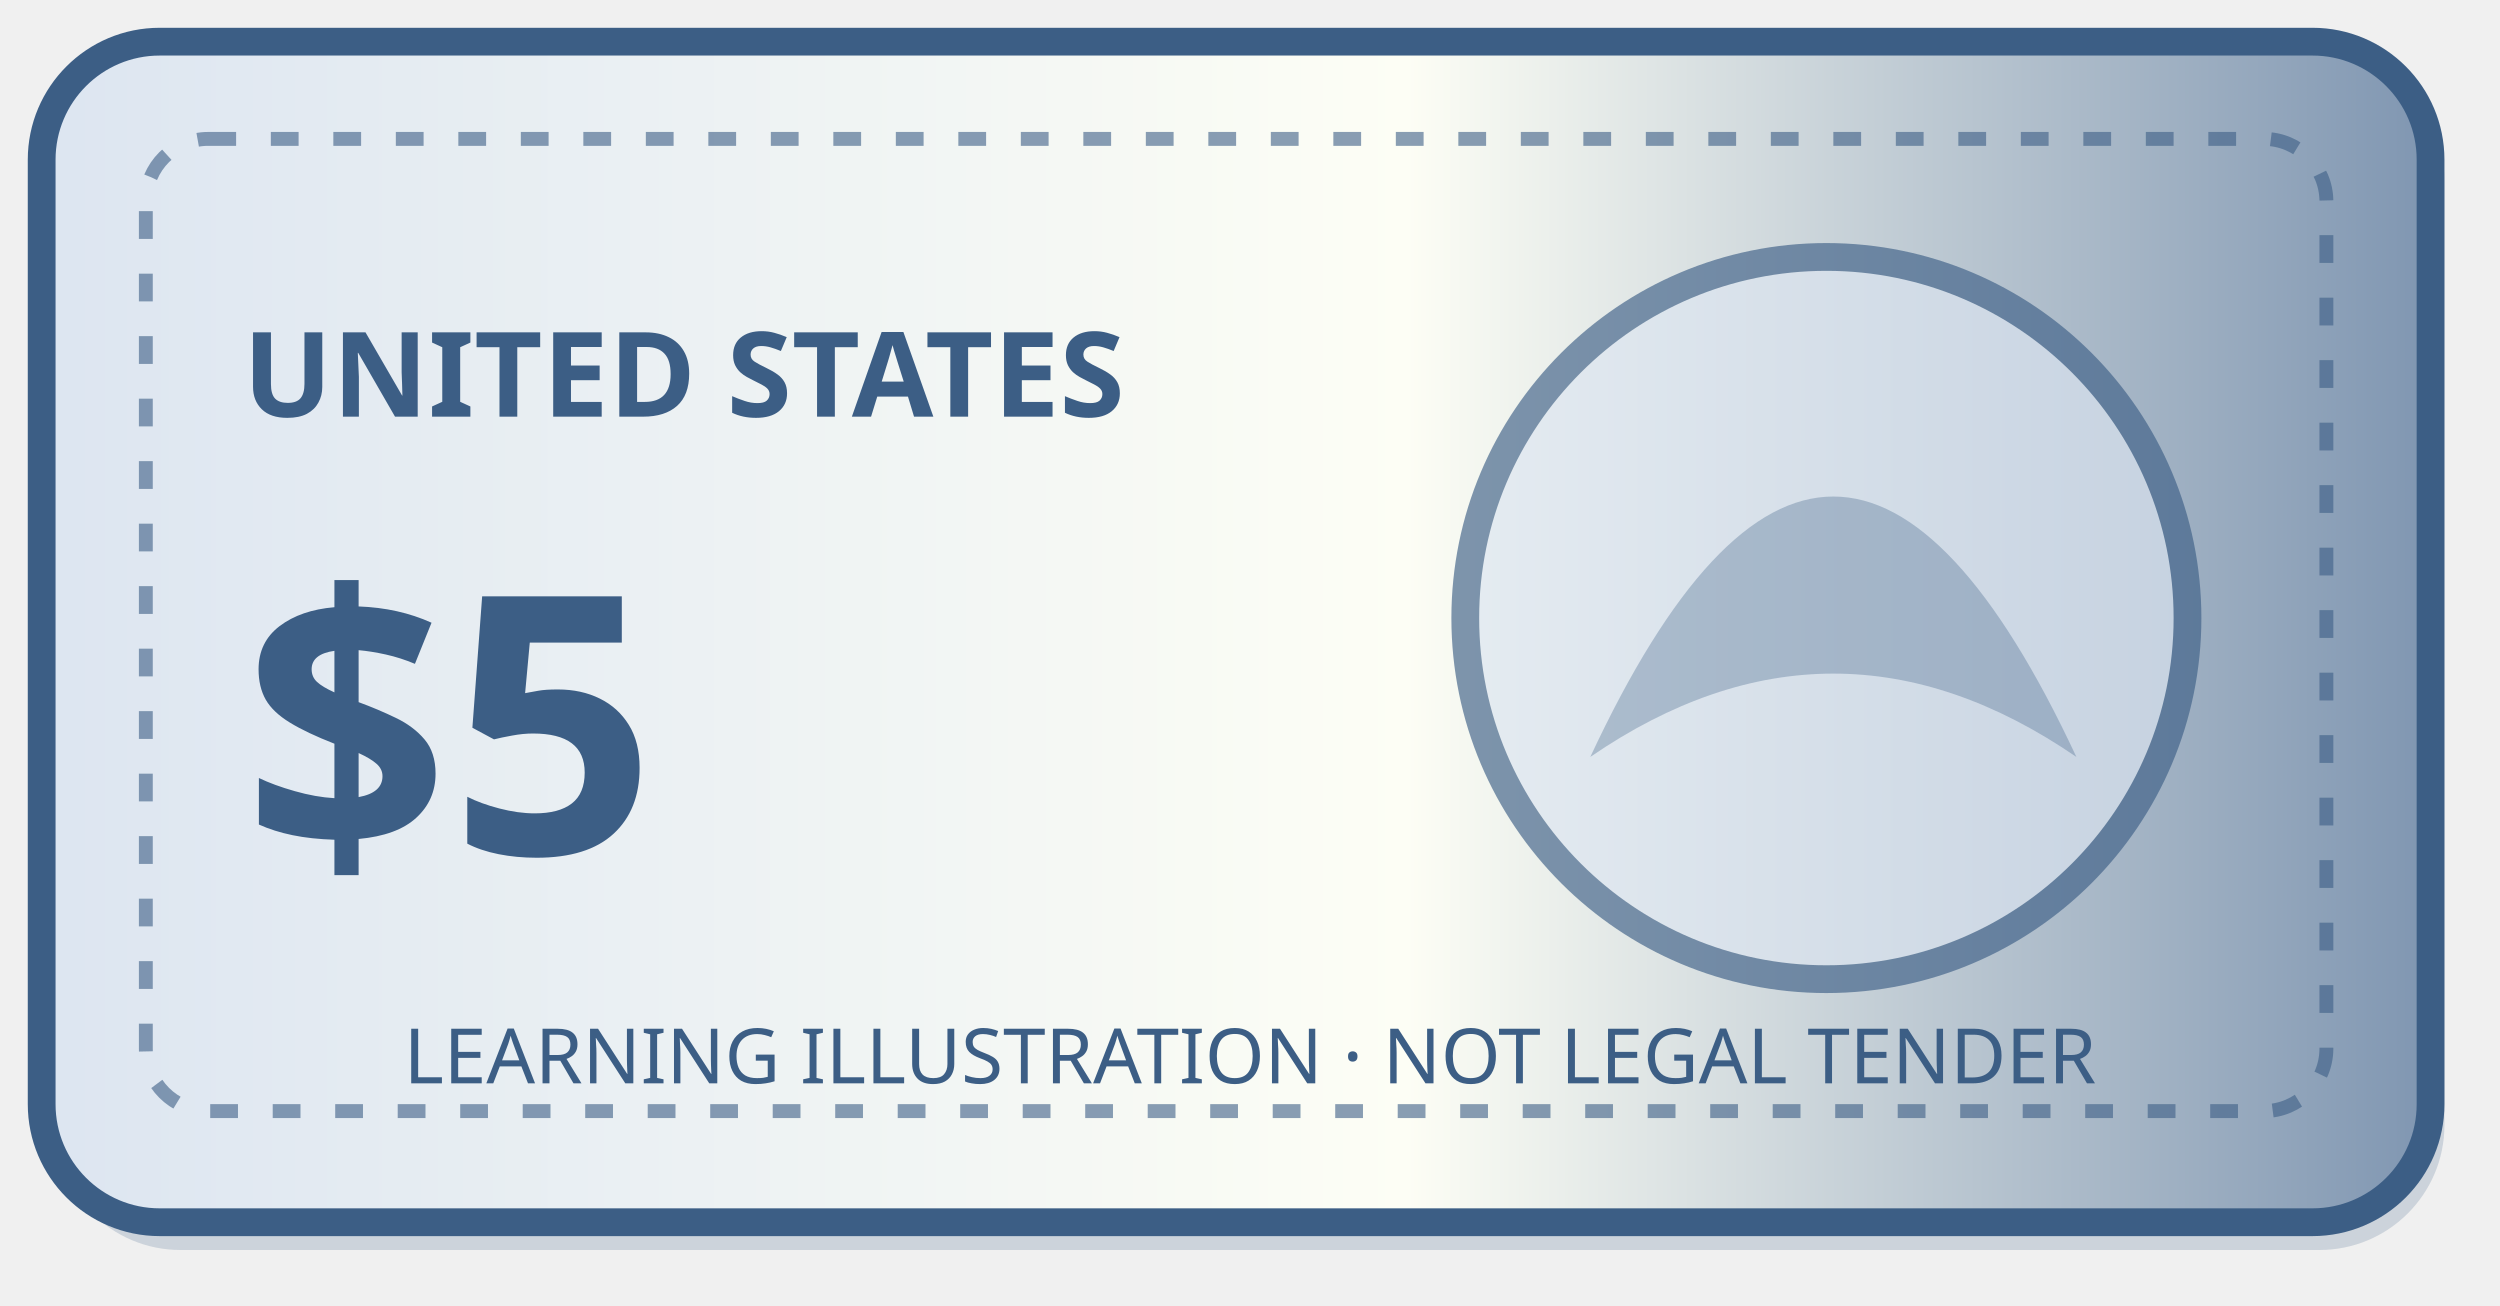
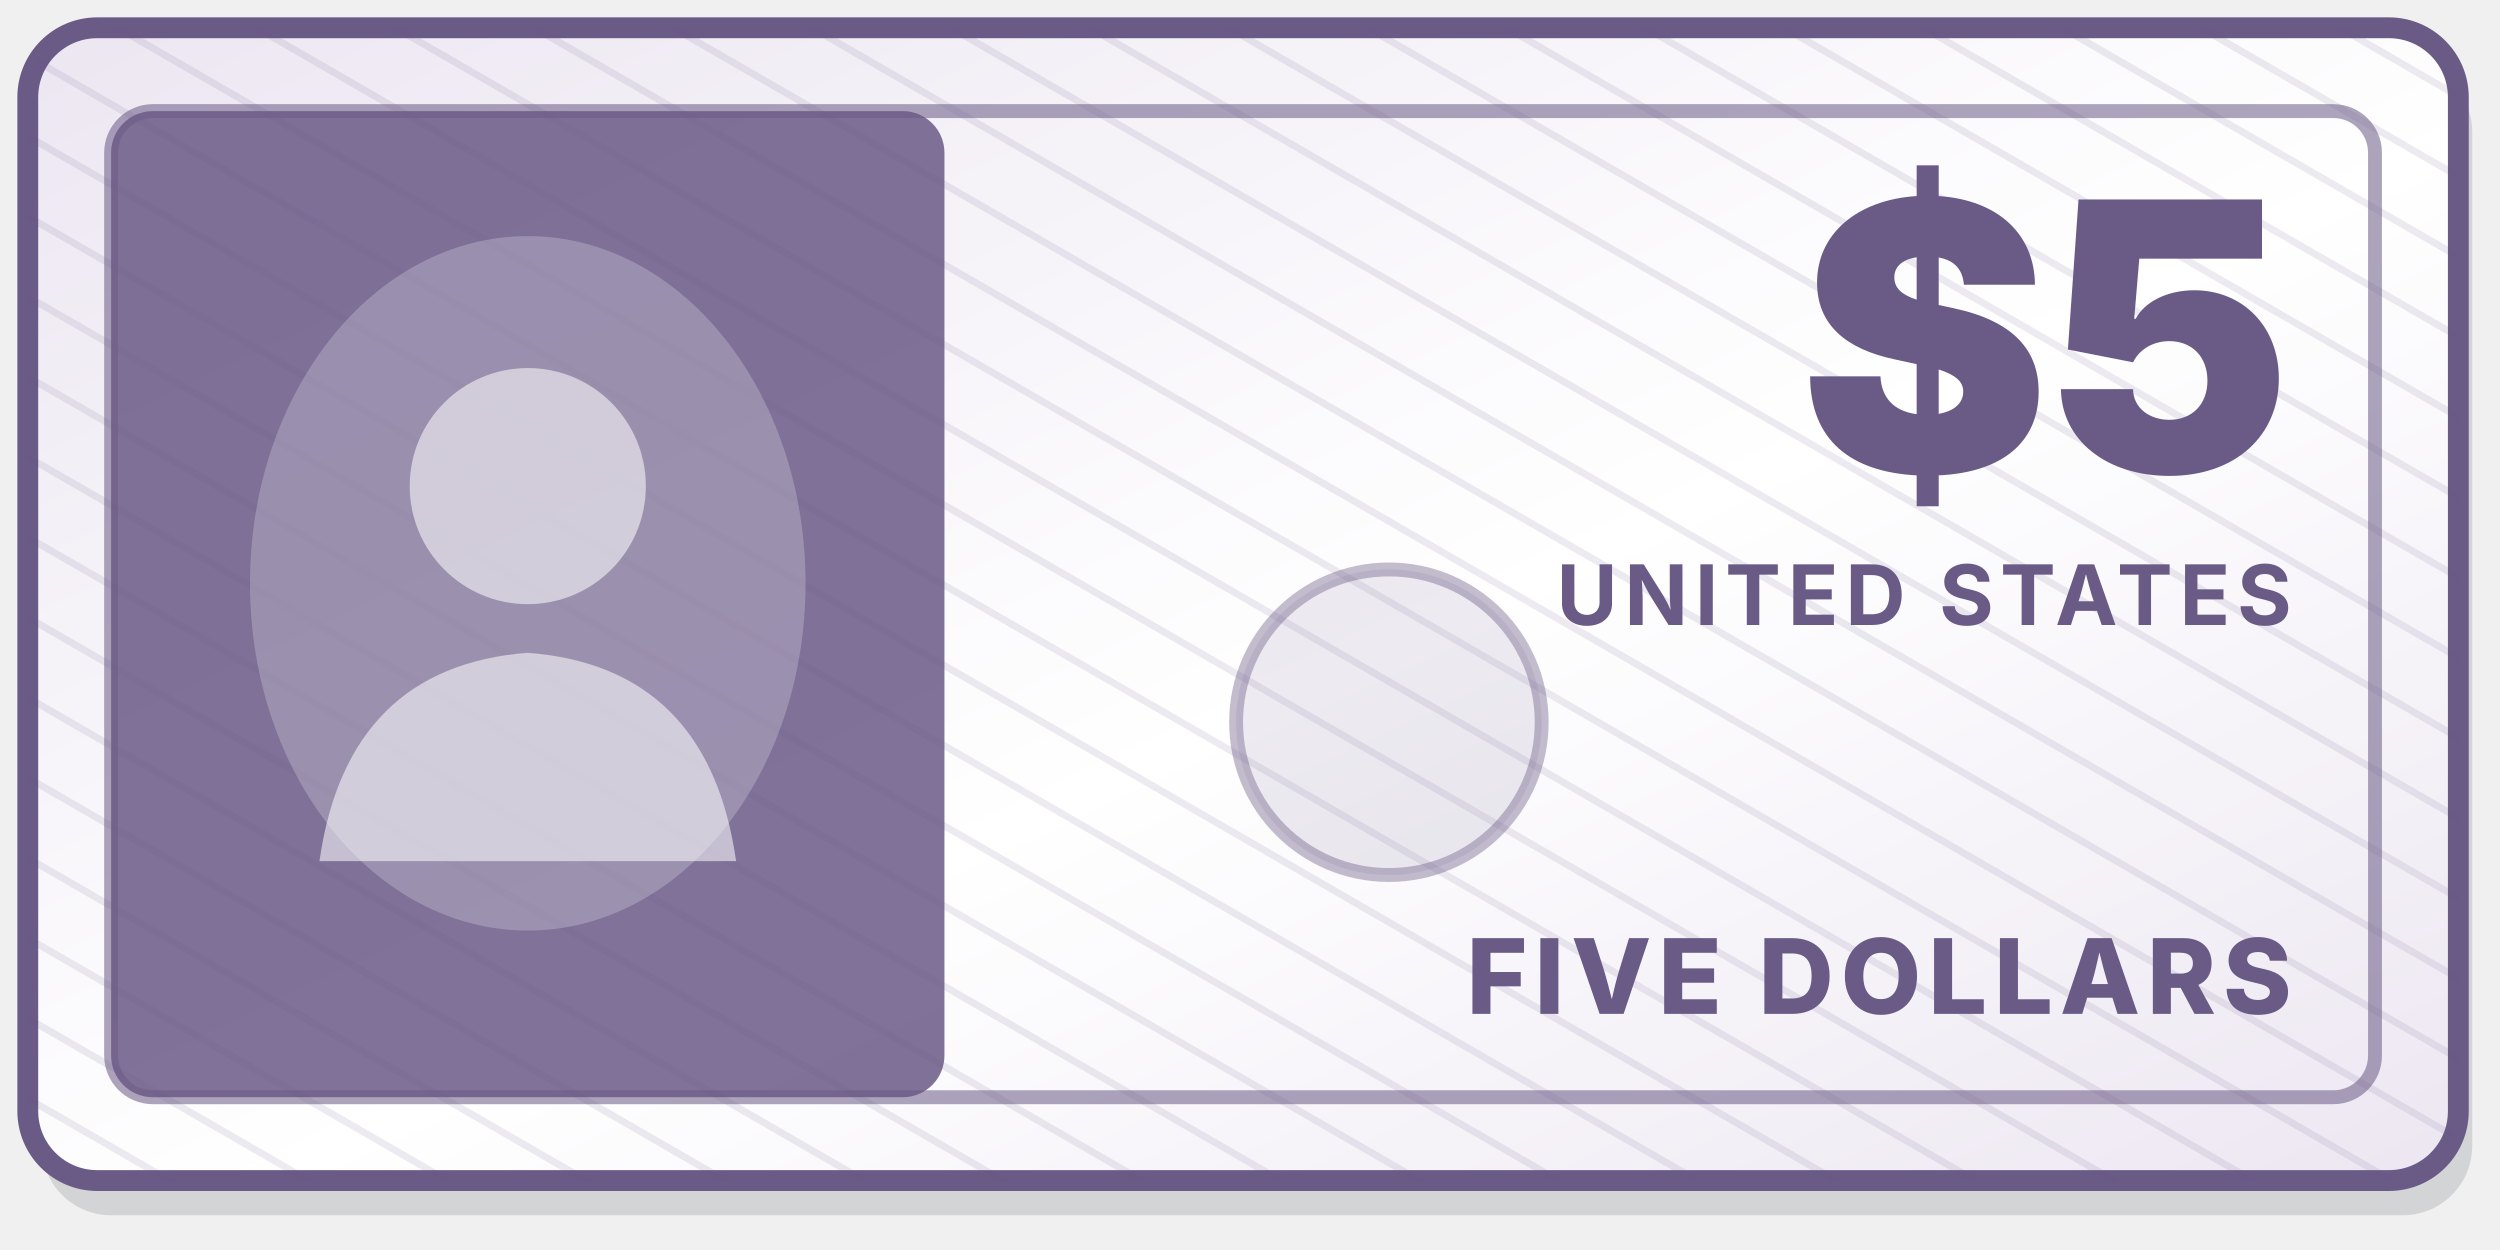
- <svg xmlns="http://www.w3.org/2000/svg" viewBox="0 0 360 188" role="img" aria-labelledby="t">
+ <svg xmlns="http://www.w3.org/2000/svg" viewBox="0 0 360 180" role="img" aria-labelledby="t">
  <defs>
-     <linearGradient id="paper">
-       <stop stop-color="#dce5f1" />
-       <stop offset=".57" stop-color="#fdfef5" />
-       <stop offset="1" stop-color="#7d94b0" />
+     <linearGradient id="p" x1="0" y1="0" x2="1" y2="1">
+       <stop offset="0" stop-color="#ece6f1" />
+       <stop offset=".55" stop-color="#ffffff" />
+       <stop offset="1" stop-color="#ece6f1" />
    </linearGradient>
+     <pattern id="g" width="10" height="10" patternUnits="userSpaceOnUse" patternTransform="rotate(30)">
+       <path d="M0 5H10" stroke="#6a5a86" stroke-opacity=".12" stroke-width="1" />
+     </pattern>
  </defs>
-   <rect x="8" y="8" width="344" height="172" rx="18" fill="#3c5e85" opacity=".2" />
-   <rect x="6" y="6" width="344" height="170" rx="17" fill="url(#paper)" stroke="#3c5e85" stroke-width="4" />
-   <rect x="21" y="20" width="314" height="140" rx="9" fill="none" stroke="#3c5e85" stroke-dasharray="4 5" stroke-width="2" opacity=".6" />
-   <circle cx="263" cy="89" r="52" fill="#dce5f1" stroke="#3c5e85" stroke-width="4" opacity=".65" />
-   <path d="M229 109Q264 34 299 109Q264 85 229 109Z" fill="#3c5e85" opacity=".32" />
-   <text x="35" y="60" font-family="system-ui,sans-serif" font-size="17" font-weight="800" fill="#3c5e85">UNITED STATES</text>
-   <text x="35" y="123" font-family="system-ui,sans-serif" font-size="52" font-weight="900" fill="#3c5e85">$5</text>
-   <text x="180" y="156" text-anchor="middle" font-size="11" font-family="system-ui,sans-serif" fill="#3c5e85">LEARNING ILLUSTRATION · NOT LEGAL TENDER</text>
+   <rect x="6" y="9" width="350" height="166" rx="10" fill="#1d2733" opacity=".14" />
+   <rect x="4" y="4" width="350" height="166" rx="10" fill="url(#p)" stroke="#6a5a86" stroke-width="3" />
+   <rect x="4" y="4" width="350" height="166" rx="10" fill="url(#g)" />
+   <rect x="16" y="16" width="326" height="142" rx="6" fill="none" stroke="#6a5a86" stroke-opacity=".55" stroke-width="2" />
+   <rect x="16" y="16" width="120" height="142" rx="6" fill="#6a5a86" fill-opacity=".85" />
+   <ellipse cx="76" cy="84" rx="40" ry="50" fill="#fff" fill-opacity=".22" />
+   <circle cx="76" cy="70" r="17" fill="#fff" fill-opacity=".55" />
+   <path d="M46 124Q50 96 76 94Q102 96 106 124Z" fill="#fff" fill-opacity=".55" />
+   <text x="330" y="68" text-anchor="end" font-family="system-ui,-apple-system,sans-serif" font-weight="900" font-size="54" fill="#6a5a86">$5</text>
+   <text x="330" y="90" text-anchor="end" font-family="system-ui,-apple-system,sans-serif" font-weight="700" font-size="12" letter-spacing="1" fill="#6a5a86">UNITED STATES</text>
+   <text x="330" y="146" text-anchor="end" font-family="system-ui,-apple-system,sans-serif" font-weight="800" font-size="15" letter-spacing="1" fill="#6a5a86">FIVE DOLLARS</text>
+   <circle cx="200" cy="104" r="22" fill="#6a5a86" fill-opacity=".12" stroke="#6a5a86" stroke-opacity=".4" stroke-width="2" />
</svg>
